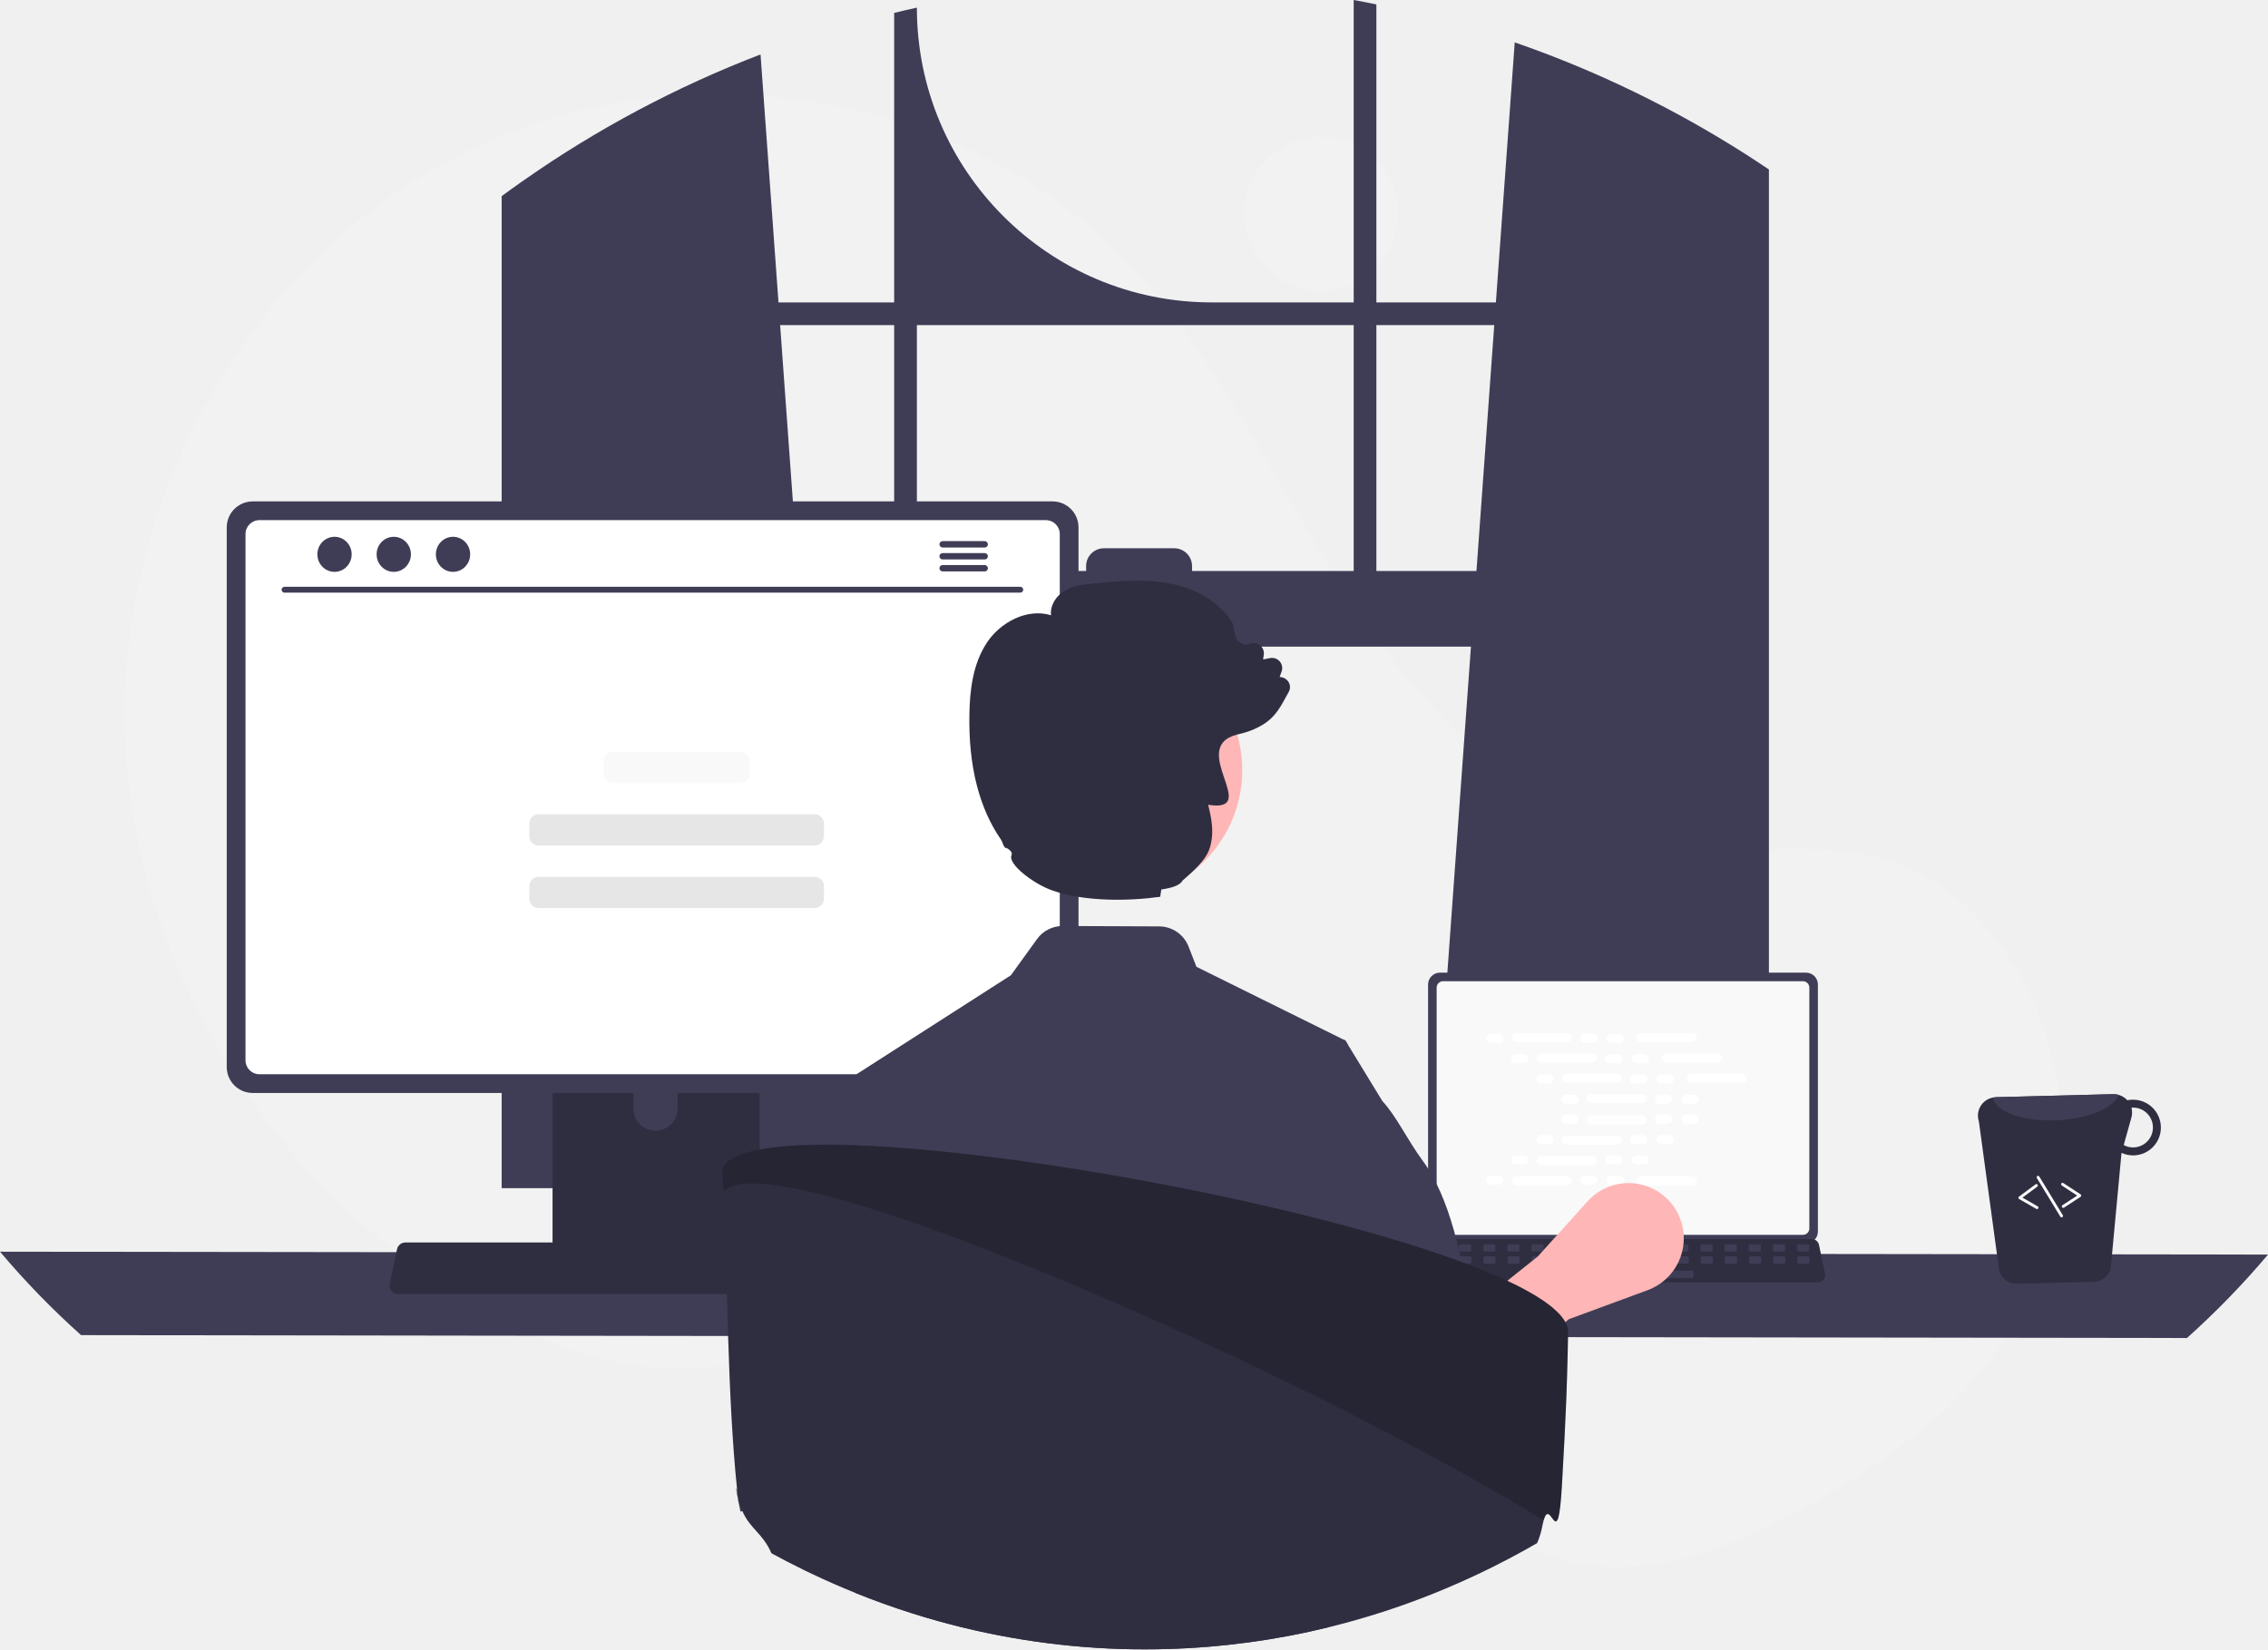
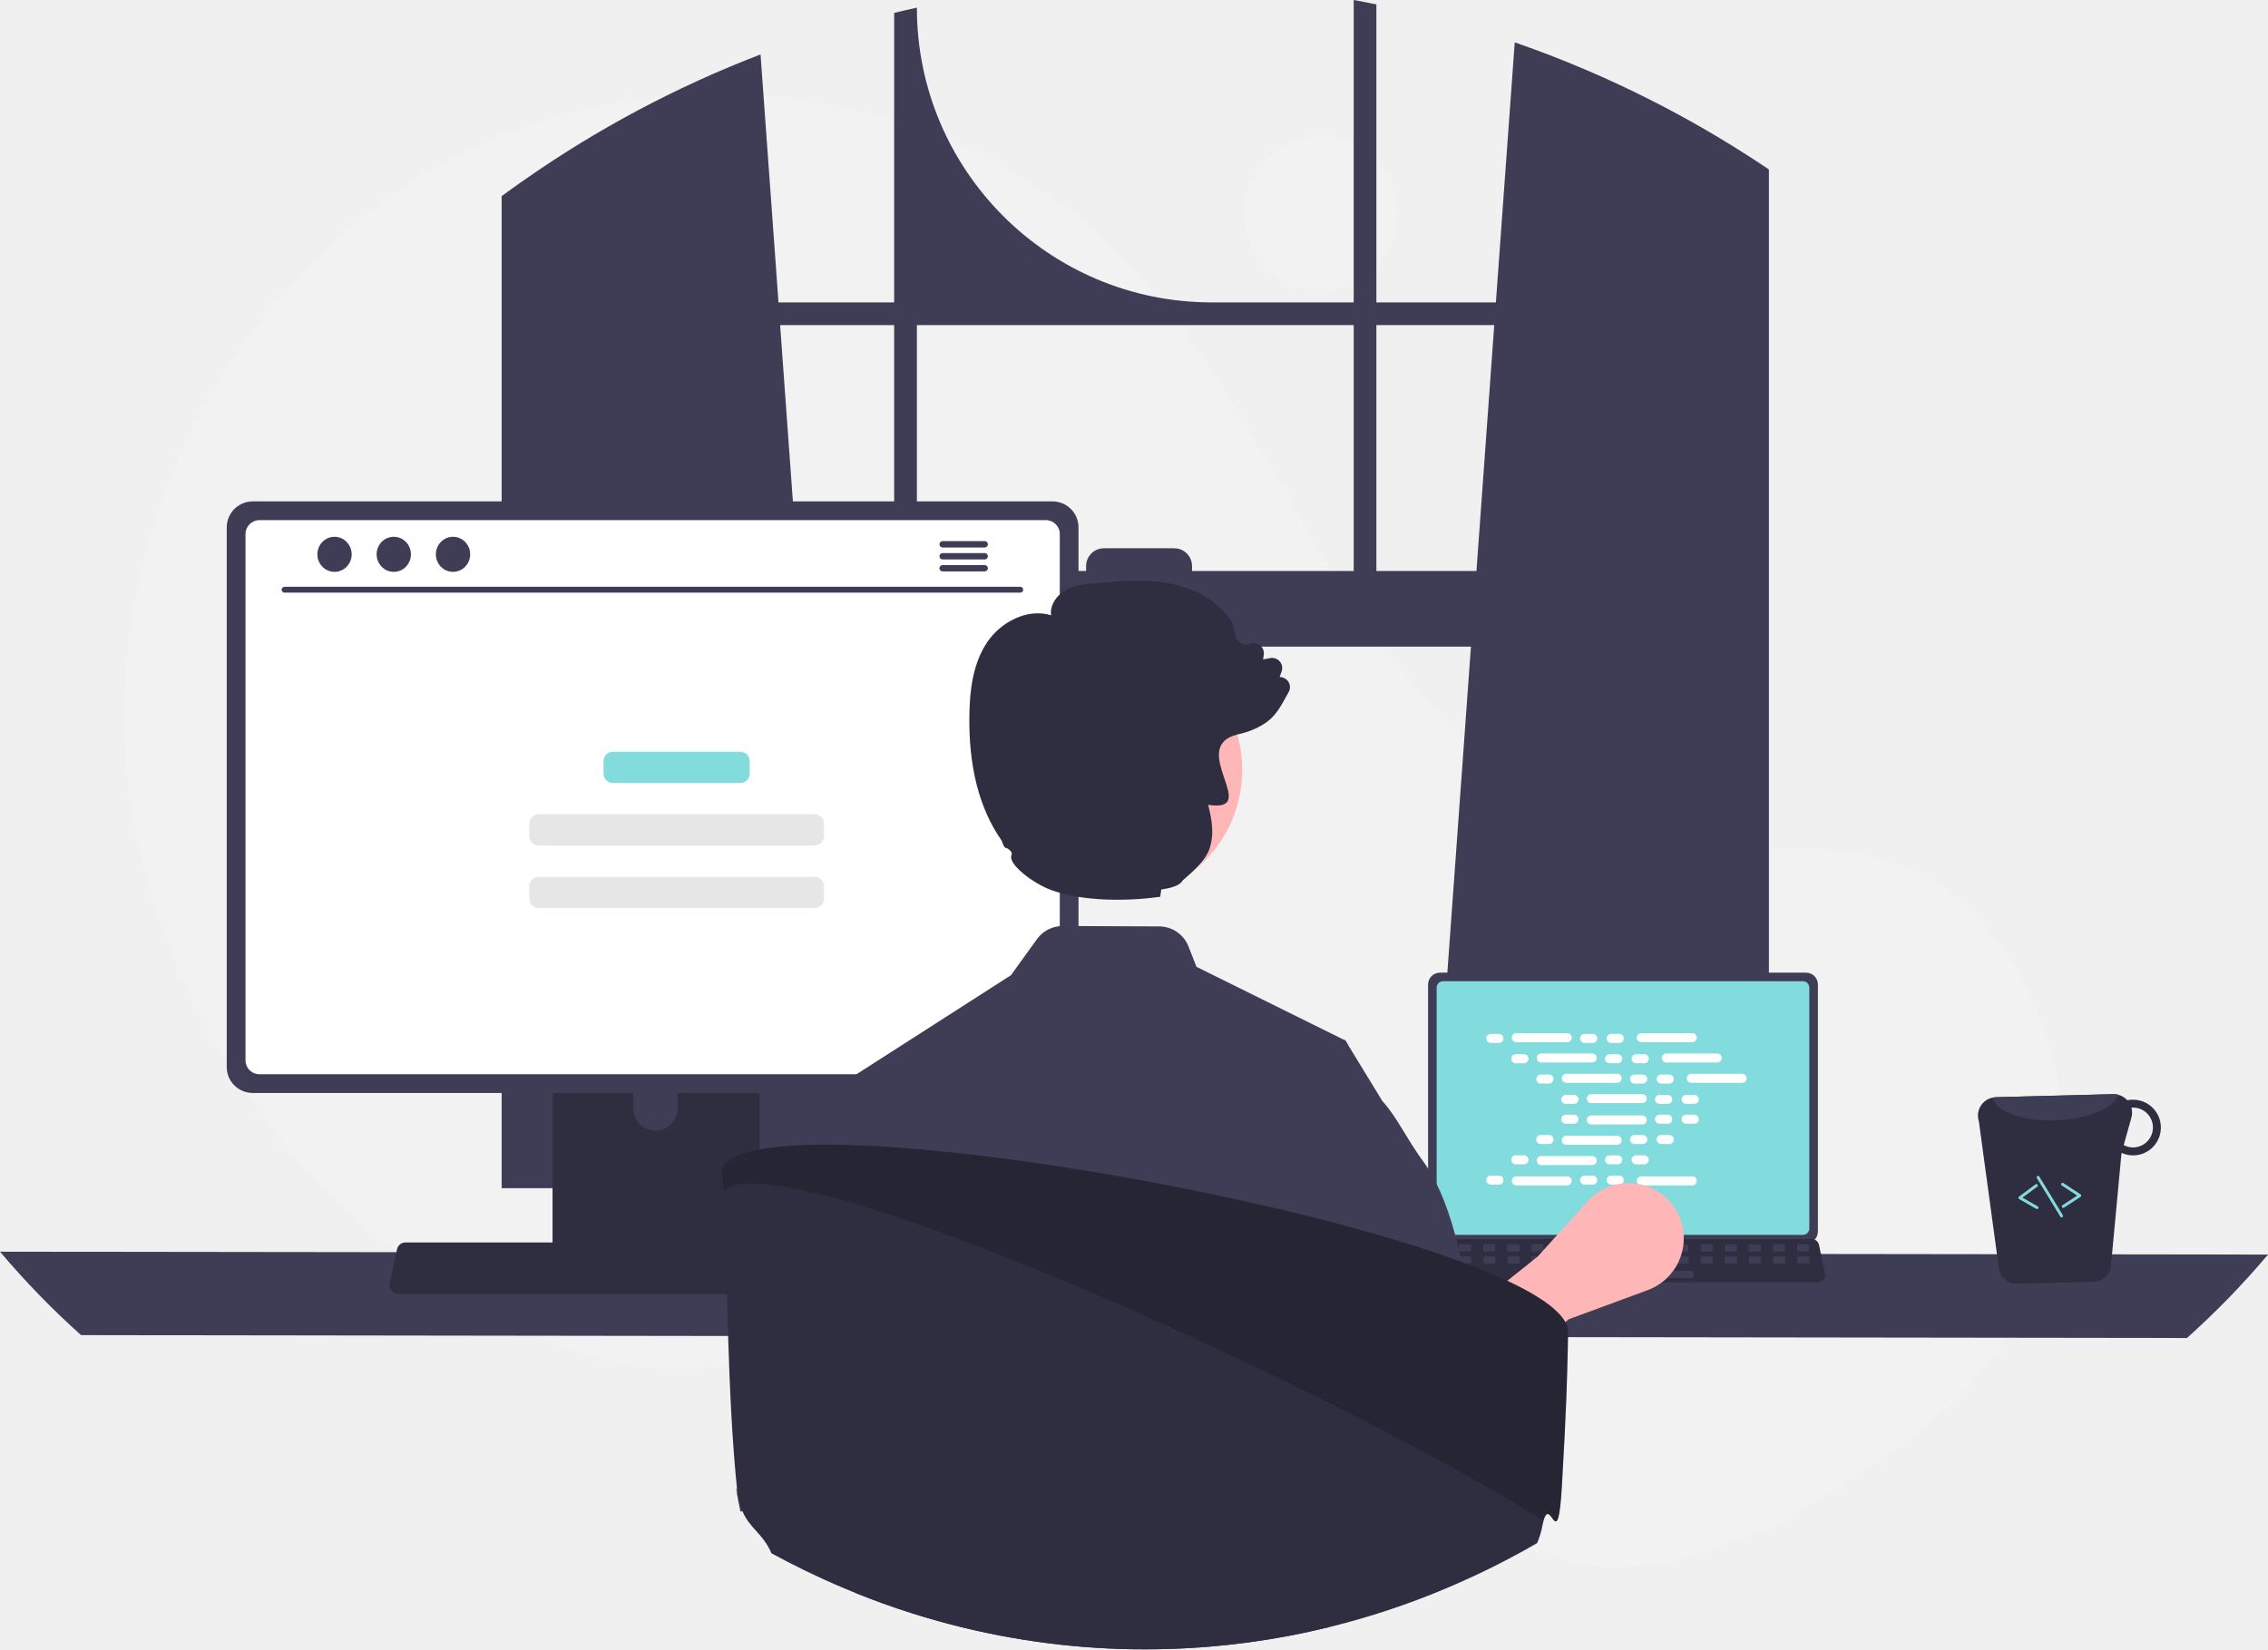
<svg xmlns="http://www.w3.org/2000/svg" data-name="Layer 1" width="786.82" height="572.258" viewBox="0 0 786.82 572.258">
  <circle cx="458.321" cy="74.182" r="26.701" fill="#f2f2f2" />
  <path d="M872.038,661.023c39.688-30.229,58.644-81.025,46.776-129.482q-.442-1.806-.934-3.604c-7.867-28.763-27.332-56.101-55.7-65.291-23.82-7.717-49.82-1.783-74.669-4.851-48.781-6.024-86.601-45.494-113.211-86.819-26.611-41.325-47.062-87.583-82.422-121.724-58.285-56.275-153.362-68.391-225.627-31.76C293.987,254.121,247.955,335.391,249.918,416.386c1.963,80.995,50.046,158.432,119.875,199.517,25.652,15.093,55.321,25.785,84.848,22.044,25.62-3.246,48.899-17.013,74.399-21.1,40.091-6.426,79.927,11.701,114.603,32.824,34.676,21.123,68.17,46.16,107.574,55.952C789.478,715.131,836.881,687.801,872.038,661.023Z" transform="translate(-206.59 -163.8711)" fill="#f2f2f2" />
  <path d="M815.016,219.191c-.87-.58-1.75-1.13-2.62-1.69a380.24,380.24,0,0,0-80.31-38.93l-6.54,90.22h-41.46v-103.39c-2.61-.54-5.24-1.05-7.87-1.53v104.92H626.946A102.27,102.27,0,0,1,524.676,166.521v-0c-2.64.57-5.26,1.18-7.88,1.83v100.44h-40.13l-6.23-86.03a380.858,380.858,0,0,0-81.94,43.53c-.44.3-.88.61-1.31.91-2.21,1.55-4.39,3.13-6.56,4.73v344.19h118.27l-2.09-28.95-11.5-158.95h231.59l-11.5,158.95-2.09,28.95h116.96v-353.45Q817.656,220.901,815.016,219.191Zm-298.22,142.78h-33.39l-6.17-85.3h39.56Zm159.42,0h-56.08v-1.69a6.18,6.18,0,0,0-6.19-6.18h-24.38a6.178,6.178,0,0,0-6.18,6.18v1.69h-58.71v-85.3h151.54Zm7.87,0v-85.3h40.89l-6.17,85.3Z" transform="translate(-206.59 -163.8711)" fill="#3f3d56" />
  <path d="M206.59,598.162a289.003,289.003,0,0,0,28.12,28.95l730.58,1a289.003,289.003,0,0,0,28.12-28.95Z" transform="translate(-206.59 -163.8711)" fill="#3f3d56" />
  <path d="M702.02,505.462v85.704a4.122,4.122,0,0,0,4.119,4.119H833.143a4.122,4.122,0,0,0,4.119-4.119v-85.704a4.124,4.124,0,0,0-4.119-4.115H706.139A4.124,4.124,0,0,0,702.02,505.462Z" transform="translate(-206.59 -163.8711)" fill="#3f3d56" />
-   <path d="M704.999,506.529V590.109a2.205,2.205,0,0,0,2.201,2.201H832.086a2.205,2.205,0,0,0,2.201-2.201V506.529a2.206,2.206,0,0,0-2.201-2.206H707.201A2.206,2.206,0,0,0,704.999,506.529Z" transform="translate(-206.59 -163.8711)" fill="#f9f9f9" />
+   <path d="M704.999,506.529V590.109a2.205,2.205,0,0,0,2.201,2.201H832.086a2.205,2.205,0,0,0,2.201-2.201V506.529a2.206,2.206,0,0,0-2.201-2.206H707.201A2.206,2.206,0,0,0,704.999,506.529Z" transform="translate(-206.59 -163.8711)" fill="#82dbdd" />
  <path d="M699.364,607.881a2.47,2.47,0,0,0,1.943.93H837.299a2.502,2.502,0,0,0,2.446-3.016l-2.111-10.027a2.507,2.507,0,0,0-1.558-1.818,2.425,2.425,0,0,0-.888-.168H703.41a2.424,2.424,0,0,0-.888.168,2.507,2.507,0,0,0-1.558,1.818l-2.111,10.027A2.501,2.501,0,0,0,699.364,607.881Z" transform="translate(-206.59 -163.8711)" fill="#2f2e41" />
  <rect x="830.034" y="595.588" width="4.188" height="2.513" rx="0.488" transform="translate(1457.666 1029.819) rotate(-180)" fill="#3f3d56" />
  <rect x="821.657" y="595.588" width="4.188" height="2.513" rx="0.488" transform="translate(1440.912 1029.819) rotate(-180)" fill="#3f3d56" />
  <rect x="813.28" y="595.588" width="4.188" height="2.513" rx="0.488" transform="translate(1424.158 1029.819) rotate(-180)" fill="#3f3d56" />
  <rect x="804.903" y="595.588" width="4.188" height="2.513" rx="0.488" transform="translate(1407.404 1029.819) rotate(-180)" fill="#3f3d56" />
  <rect x="796.526" y="595.588" width="4.188" height="2.513" rx="0.488" transform="translate(1390.65 1029.819) rotate(-180)" fill="#3f3d56" />
  <rect x="788.149" y="595.588" width="4.188" height="2.513" rx="0.488" transform="translate(1373.896 1029.819) rotate(-180)" fill="#3f3d56" />
  <rect x="779.772" y="595.588" width="4.188" height="2.513" rx="0.488" transform="translate(1357.142 1029.819) rotate(-180)" fill="#3f3d56" />
  <rect x="771.395" y="595.588" width="4.188" height="2.513" rx="0.488" transform="translate(1340.388 1029.819) rotate(-180)" fill="#3f3d56" />
  <rect x="763.018" y="595.588" width="4.188" height="2.513" rx="0.488" transform="translate(1323.634 1029.819) rotate(-180)" fill="#3f3d56" />
  <rect x="754.641" y="595.588" width="4.188" height="2.513" rx="0.488" transform="translate(1306.88 1029.819) rotate(-180)" fill="#3f3d56" />
  <rect x="746.264" y="595.588" width="4.188" height="2.513" rx="0.488" transform="translate(1290.126 1029.819) rotate(-180)" fill="#3f3d56" />
  <rect x="737.887" y="595.588" width="4.188" height="2.513" rx="0.488" transform="translate(1273.372 1029.819) rotate(-180)" fill="#3f3d56" />
  <rect x="729.51" y="595.588" width="4.188" height="2.513" rx="0.488" transform="translate(1256.618 1029.819) rotate(-180)" fill="#3f3d56" />
  <rect x="721.133" y="595.588" width="4.188" height="2.513" rx="0.488" transform="translate(1239.865 1029.819) rotate(-180)" fill="#3f3d56" />
  <rect x="712.756" y="595.588" width="4.188" height="2.513" rx="0.488" transform="translate(1223.111 1029.819) rotate(-180)" fill="#3f3d56" />
  <rect x="704.379" y="595.588" width="4.188" height="2.513" rx="0.488" transform="translate(1206.357 1029.819) rotate(-180)" fill="#3f3d56" />
  <rect x="830.133" y="599.777" width="4.188" height="2.513" rx="0.488" transform="translate(1457.864 1038.196) rotate(-180)" fill="#3f3d56" />
  <rect x="821.756" y="599.777" width="4.188" height="2.513" rx="0.488" transform="translate(1441.11 1038.196) rotate(-180)" fill="#3f3d56" />
  <rect x="813.379" y="599.777" width="4.188" height="2.513" rx="0.488" transform="translate(1424.356 1038.196) rotate(-180)" fill="#3f3d56" />
  <rect x="805.002" y="599.777" width="4.188" height="2.513" rx="0.488" transform="translate(1407.602 1038.196) rotate(-180)" fill="#3f3d56" />
  <rect x="796.625" y="599.777" width="4.188" height="2.513" rx="0.488" transform="translate(1390.848 1038.196) rotate(-180)" fill="#3f3d56" />
  <rect x="788.248" y="599.777" width="4.188" height="2.513" rx="0.488" transform="translate(1374.094 1038.196) rotate(-180)" fill="#3f3d56" />
  <rect x="779.871" y="599.777" width="4.188" height="2.513" rx="0.488" transform="translate(1357.34 1038.196) rotate(-180)" fill="#3f3d56" />
  <rect x="771.494" y="599.777" width="4.188" height="2.513" rx="0.488" transform="translate(1340.586 1038.196) rotate(-180)" fill="#3f3d56" />
  <rect x="763.117" y="599.777" width="4.188" height="2.513" rx="0.488" transform="translate(1323.832 1038.196) rotate(-180)" fill="#3f3d56" />
  <rect x="754.74" y="599.777" width="4.188" height="2.513" rx="0.488" transform="translate(1307.078 1038.196) rotate(-180)" fill="#3f3d56" />
  <rect x="746.363" y="599.777" width="4.188" height="2.513" rx="0.488" transform="translate(1290.324 1038.196) rotate(-180)" fill="#3f3d56" />
  <rect x="737.986" y="599.777" width="4.188" height="2.513" rx="0.488" transform="translate(1273.57 1038.196) rotate(-180)" fill="#3f3d56" />
  <rect x="729.609" y="599.777" width="4.188" height="2.513" rx="0.488" transform="translate(1256.816 1038.196) rotate(-180)" fill="#3f3d56" />
  <rect x="721.232" y="599.777" width="4.188" height="2.513" rx="0.488" transform="translate(1240.062 1038.196) rotate(-180)" fill="#3f3d56" />
  <rect x="712.855" y="599.777" width="4.188" height="2.513" rx="0.488" transform="translate(1223.309 1038.196) rotate(-180)" fill="#3f3d56" />
  <rect x="704.478" y="599.777" width="4.188" height="2.513" rx="0.488" transform="translate(1206.555 1038.196) rotate(-180)" fill="#3f3d56" />
  <rect x="760.604" y="604.803" width="33.508" height="2.513" rx="0.488" transform="translate(1348.126 1048.248) rotate(-180)" fill="#3f3d56" />
  <rect x="515.631" y="358.737" width="5.966" height="3.122" rx="1.561" fill="#fff" />
  <rect x="548.154" y="358.737" width="5.966" height="3.122" rx="1.561" fill="#fff" />
  <rect x="557.369" y="358.737" width="5.966" height="3.122" rx="1.561" fill="#fff" />
  <rect x="524.477" y="358.477" width="20.796" height="3.122" rx="1.561" fill="#fff" />
  <rect x="567.841" y="358.477" width="20.796" height="3.122" rx="1.561" fill="#fff" />
  <rect x="524.304" y="365.784" width="5.966" height="3.122" rx="1.561" fill="#fff" />
  <rect x="556.827" y="365.784" width="5.966" height="3.122" rx="1.561" fill="#fff" />
  <rect x="566.042" y="365.784" width="5.966" height="3.122" rx="1.561" fill="#fff" />
  <rect x="533.15" y="365.523" width="20.796" height="3.122" rx="1.561" fill="#fff" />
  <rect x="576.514" y="365.523" width="20.796" height="3.122" rx="1.561" fill="#fff" />
  <rect x="532.977" y="372.83" width="5.966" height="3.122" rx="1.561" fill="#fff" />
  <rect x="565.5" y="372.83" width="5.966" height="3.122" rx="1.561" fill="#fff" />
  <rect x="574.715" y="372.83" width="5.966" height="3.122" rx="1.561" fill="#fff" />
  <rect x="541.823" y="372.57" width="20.796" height="3.122" rx="1.561" fill="#fff" />
  <rect x="585.187" y="372.57" width="20.796" height="3.122" rx="1.561" fill="#fff" />
  <rect x="541.649" y="379.877" width="5.966" height="3.122" rx="1.561" fill="#fff" />
  <rect x="574.172" y="379.877" width="5.966" height="3.122" rx="1.561" fill="#fff" />
  <rect x="583.387" y="379.877" width="5.966" height="3.122" rx="1.561" fill="#fff" />
  <rect x="550.496" y="379.617" width="20.796" height="3.122" rx="1.561" fill="#fff" />
  <rect x="548.154" y="407.898" width="5.966" height="3.122" rx="1.561" fill="#fff" />
  <rect x="557.369" y="407.898" width="5.966" height="3.122" rx="1.561" fill="#fff" />
  <rect x="567.841" y="408.158" width="20.796" height="3.122" rx="1.561" fill="#fff" />
  <rect x="515.631" y="407.898" width="5.966" height="3.122" rx="1.561" fill="#fff" />
  <rect x="524.477" y="408.158" width="20.796" height="3.122" rx="1.561" fill="#fff" />
  <rect x="524.304" y="400.851" width="5.966" height="3.122" rx="1.561" fill="#fff" />
  <rect x="556.827" y="400.851" width="5.966" height="3.122" rx="1.561" fill="#fff" />
  <rect x="566.042" y="400.851" width="5.966" height="3.122" rx="1.561" fill="#fff" />
  <rect x="533.15" y="401.111" width="20.796" height="3.122" rx="1.561" fill="#fff" />
  <rect x="532.977" y="393.804" width="5.966" height="3.122" rx="1.561" fill="#fff" />
  <rect x="565.5" y="393.804" width="5.966" height="3.122" rx="1.561" fill="#fff" />
  <rect x="574.715" y="393.804" width="5.966" height="3.122" rx="1.561" fill="#fff" />
  <rect x="541.823" y="394.064" width="20.796" height="3.122" rx="1.561" fill="#fff" />
  <rect x="541.649" y="386.758" width="5.966" height="3.122" rx="1.561" fill="#fff" />
  <rect x="574.172" y="386.758" width="5.966" height="3.122" rx="1.561" fill="#fff" />
  <rect x="583.387" y="386.758" width="5.966" height="3.122" rx="1.561" fill="#fff" />
  <rect x="550.496" y="387.018" width="20.796" height="3.122" rx="1.561" fill="#fff" />
  <path d="M711.507,654.353l-13.35-21.102,41.902-33.403,17.295-19.161a19.161,19.161,0,0,1,32.418,6.828h0a19.161,19.161,0,0,1-11.57,23.991l-27.349,10.075Z" transform="translate(-206.59 -163.8711)" fill="#ffb6b6" />
  <path d="M398.28,501.352v102.56h71.85v-102.56a3.448,3.448,0,0,0-2.43-3.3,3.175,3.175,0,0,0-1.03-.16H401.75A3.463,3.463,0,0,0,398.28,501.352Zm28.04,35.24a7.67,7.67,0,0,1,15.34,0v11.9a7.67,7.67,0,0,1-15.34,0Z" transform="translate(-206.59 -163.8711)" fill="#2f2e41" />
  <path d="M398.06,600.632v9.89a1.946,1.946,0,0,0,1.93,1.94h68.43a1.94,1.94,0,0,0,1.93-1.94v-9.89Z" transform="translate(-206.59 -163.8711)" fill="#3f3d56" />
  <path d="M285.25,346.832V534.092a9.007,9.007,0,0,0,9,9h277.5a9.007,9.007,0,0,0,9-9V346.832a9.011,9.011,0,0,0-9-8.99H294.25A9.012,9.012,0,0,0,285.25,346.832Z" transform="translate(-206.59 -163.8711)" fill="#3f3d56" />
  <path d="M291.76,349.162v182.62a4.818,4.818,0,0,0,4.81,4.81H569.44a4.818,4.818,0,0,0,4.81-4.81v-182.62a4.82,4.82,0,0,0-4.81-4.82H296.57A4.821,4.821,0,0,0,291.76,349.162Z" transform="translate(-206.59 -163.8711)" fill="#fff" />
  <path d="M342.4,611.792a2.948,2.948,0,0,0,2.32,1.11h162.34a2.987,2.987,0,0,0,2.92-3.6l-2.52-11.97a2.993,2.993,0,0,0-1.86-2.17,2.895,2.895,0,0,0-1.06-.2H347.23a2.894,2.894,0,0,0-1.06.2,2.992,2.992,0,0,0-1.86,2.17l-2.52,11.97A2.985,2.985,0,0,0,342.4,611.792Z" transform="translate(-206.59 -163.8711)" fill="#2f2e41" />
  <path d="M560.585,369.499H305.261a1.016,1.016,0,0,1,0-2.031H560.585a1.016,1.016,0,0,1,0,2.031Z" transform="translate(-206.59 -163.8711)" fill="#3f3d56" />
  <ellipse cx="116.051" cy="192.33" rx="5.95" ry="6.083" fill="#3f3d56" />
  <ellipse cx="136.607" cy="192.33" rx="5.95" ry="6.083" fill="#3f3d56" />
  <ellipse cx="157.163" cy="192.33" rx="5.95" ry="6.083" fill="#3f3d56" />
  <path d="M548.206,351.622h-14.6a1.105,1.105,0,0,0,0,2.21h14.6a1.105,1.105,0,0,0,0-2.21Z" transform="translate(-206.59 -163.8711)" fill="#3f3d56" />
  <path d="M548.206,355.772h-14.6a1.105,1.105,0,0,0,0,2.21h14.6a1.105,1.105,0,0,0,0-2.21Z" transform="translate(-206.59 -163.8711)" fill="#3f3d56" />
  <path d="M548.206,359.922h-14.6a1.105,1.105,0,0,0,0,2.21h14.6a1.105,1.105,0,0,0,0-2.21Z" transform="translate(-206.59 -163.8711)" fill="#3f3d56" />
  <path d="M900.186,604.972a6.416,6.416,0,0,0,6.183,4.331l26.492-.682a6.329,6.329,0,0,0,5.981-4.657l3.749-40.087a9.794,9.794,0,0,0,4.238.871,9.661,9.661,0,1,0-.485-19.317,8.184,8.184,0,0,0-1.736.181,6.548,6.548,0,0,0-4.874-2.103l-40.751,1.052a5.853,5.853,0,0,0-1.005.125,6.365,6.365,0,0,0-4.873,8.265Zm43.173-43.817,2.668-9.553a6.506,6.506,0,0,0,.02-3.375c.129-0.0.244-.062.373-.062a6.91,6.91,0,0,1,.324,13.817A6.505,6.505,0,0,1,943.359,561.156Z" transform="translate(-206.59 -163.8711)" fill="#2f2e41" />
  <path d="M897.978,544.686c.868,4.964,10.629,8.454,22.366,7.847,10.793-.497,19.617-4.287,21.234-8.778a6.025,6.025,0,0,0-1.844-.246l-40.751,1.052A5.853,5.853,0,0,0,897.978,544.686Z" transform="translate(-206.59 -163.8711)" fill="#3f3d56" />
-   <path d="M922.494,582.944a.497.497,0,0,0,.151-.066l5.753-3.766a.499.499,0,0,0,0-.836l-5.98-3.917a.5.5,0,1,0-.548.836l5.341,3.498-5.114,3.348a.5.5,0,0,0,.396.903Z" transform="translate(-206.59 -163.8711)" fill="#f9f9f9" />
-   <path d="M913.408,583.363a.5.5,0,0,0,.126-.918l-5.303-3.04,5.126-3.807a.5.5,0,1,0-.596-.802l-5.739,4.263a.5.5,0,0,0,.049.835l5.965,3.42A.5.5,0,0,0,913.408,583.363Z" transform="translate(-206.59 -163.8711)" fill="#f9f9f9" />
-   <path d="M921.922,586.244a.482.482,0,0,0,.137-.058.5.5,0,0,0,.168-.687l-8.155-13.408a.5.5,0,0,0-.854.521l8.155,13.408A.5.5,0,0,0,921.922,586.244Z" transform="translate(-206.59 -163.8711)" fill="#f9f9f9" />
-   <rect x="209.385" y="260.827" width="50.719" height="10.846" rx="3.264" fill="#f9f9f9" />
+   <path d="M922.494,582.944a.497.497,0,0,0,.151-.066l5.753-3.766a.499.499,0,0,0,0-.836l-5.98-3.917a.5.5,0,1,0-.548.836l5.341,3.498-5.114,3.348a.5.5,0,0,0,.396.903Z" transform="translate(-206.59 -163.8711)" fill="#82dbdd" />
+   <path d="M913.408,583.363a.5.5,0,0,0,.126-.918l-5.303-3.04,5.126-3.807a.5.5,0,1,0-.596-.802l-5.739,4.263a.5.5,0,0,0,.049.835l5.965,3.42A.5.5,0,0,0,913.408,583.363Z" transform="translate(-206.59 -163.8711)" fill="#82dbdd" />
+   <path d="M921.922,586.244a.482.482,0,0,0,.137-.058.5.5,0,0,0,.168-.687l-8.155-13.408a.5.5,0,0,0-.854.521l8.155,13.408A.5.5,0,0,0,921.922,586.244Z" transform="translate(-206.59 -163.8711)" fill="#82dbdd" />
+   <rect x="209.385" y="260.827" width="50.719" height="10.846" rx="3.264" fill="#82dbdd" />
  <rect x="183.626" y="282.519" width="102.236" height="10.846" rx="3.264" fill="#e6e6e6" />
  <rect x="183.626" y="304.21" width="102.236" height="10.846" rx="3.264" fill="#e6e6e6" />
  <path d="M497.301,540.717l.217.684.011.023,6.525,19.838,7.506,22.861,14.123,42.961.137,6.673v.023l1.049,53.684-2.909,7.278,3.274,11.932s-1.506-18.037-9.582-7.679c-4.574,5.886-9.925,11.91-14.317,17.556q9.6,3.884,19.507,7.027c1.426.456,2.863.89,4.301,1.323q.462.137.924.274a266.863,266.863,0,0,0,67.351,10.826c1.186.034,2.35.057,3.479.08.399.011.787.023,1.175.023,1.278.011,2.544.023,3.822.023q3.867,0,7.7-.114a266.853,266.853,0,0,0,56.091-7.586c-.125-7.586-.468-16.45-.958-25.918-.228-4.643-5.35-9.674-5.658-14.533-.217-3.65,4.381-7.084,4.141-10.792-1.551-22.827-3.491-14.064-4.928-30.229q-.222-2.379-.411-4.552c-.924-10.381-1.563-16.872-1.563-16.872l6.137-38.683,9.639-60.734-.742-1.221-.833-.411-50.844-25.165-2.761-7.073a10.979,10.979,0,0,0-10.141-6.947l-33.493-.137a10.931,10.931,0,0,0-8.909,4.529l-9.069,12.56Z" transform="translate(-206.59 -163.8711)" fill="#3f3d56" />
  <path d="M533.407,617.525,525.82,633.758l-5.179,11.088-8.909,46.646-4.46,4.734L503.45,679.467l-39.998,8.881c-1.312-7.29-.351.247-1.161-7.75.228-.228.468-.456.707-.685.639-.593,1.175-1.152,1.164-1.688-.456-27.584.913-74.526,12.343-102.966a60.053,60.053,0,0,1,7.027-13.107c.228-.308.445-.616.662-.924,5.27-7.381,8.601-14.647,13.324-19.815v-.011a.53.53,0,0,0,.08-.08.157.157,0,0,0,.046-.034l32.443-17.203,1.392,39.105.992,28.109Z" transform="translate(-206.59 -163.8711)" fill="#3f3d56" />
  <path d="M650.391,622.135l9.476,20.275,3.307,7.061,8.907,46.642,4.446,4.723,3.83-16.755,1.8-.369,32.459-6.722,9.461,30.046a17.984,17.984,0,0,0-3.261-22.506c-.646-.585-1.184-1.154-1.169-1.692.538-32.443-1.446-91.684-19.367-116.066-5.692-7.738-9.107-15.445-14.076-20.829-.015-.015-.015-.031-.031-.031L674.081,526.114l-.738-1.215-.831-.415Z" transform="translate(-206.59 -163.8711)" fill="#3f3d56" />
  <circle id="a657ec4b-47ce-4d2a-9c58-81a811696ca9" data-name="Ellipse 5" cx="386.397" cy="267.201" r="44.558" fill="#ffb6b6" />
  <path d="M653.212,399.948a3.759,3.759,0,0,0-2.69-1.19l.67-1.86a3.528,3.528,0,0,0-3.96-4.7l-2.44.47.23-1.63a3.534,3.534,0,0,0-4.73-3.82,3.766,3.766,0,0,1-3.24-.23,3.846,3.846,0,0,1-1.92-2.61l-.85-4.1-.09-.22c-4.14-6.9-12.1-11.92-21.84-13.76-8.67-1.65-17.56-.81-26.13-.02-3.4.32-7.24.68-10.44,2.64-2.72,1.68-5.02,5.04-4.55,8.43-8.45-2.59-17.51,2.58-22,9.1-5.32,7.76-6.19,17.48-6.33,25.08-.38,17.98,3.33,32.69,11,43.73.56.8.7,2.47,1.81,3.03l-.23-.37c1.24.62,2.5,1.62,2.03,2.69-1.35,3.08,7.62,9.89,13.94,12.14,11.53,4.11,26.86,3.76,37.64,2.28l.38-2.55c3.89-.53,6.63-1.54,7.4-3.12,1.36-1.16,2.52-2.2,3.53-3.16l.01-.01c.02-.02.06-.05.08-.07,4.87-4.67,6-7.33,6.51-11.38.49-3.97-.38-8-1.27-11.63,18.74,2.9-7.38-19.96,10.08-24.38a5.434,5.434,0,0,1,.61-.15c.51-.12,1.02-.24,1.51-.38a26.448,26.448,0,0,0,6.72-2.87c4.88-2.97,6.49-6.91,9.01-11.35A3.427,3.427,0,0,0,653.212,399.948Z" transform="translate(-206.59 -163.8711)" fill="#2f2e41" />
  <path d="M750.582,625.308c-.01,1.75-.03,4.2-.11,7.23q-.015.63-.03,1.29c-.13,5.57-.26,10.24-.47,15.43-.01.36-.02.71-.04,1.07-.28,7.24-.72,15.67-1.48,29.02-1.41,24.66-3.87,3.39-6.34,12.04-.12.43-.25.94-.37,1.54a27.916,27.916,0,0,1-1.88,6.33c-1.31.78-2.66,1.53-3.99,2.28-3.79,2.11-7.64,4.14-11.52,6.07-2.18,1.08-4.37,2.14-6.57,3.16-.35.16-.69.32-1.03.47a270.887,270.887,0,0,1-34.75,13.26c-2.32.7-4.63,1.38-6.97,2.01-2.44.68-4.88,1.32-7.35,1.92a266.893,266.893,0,0,1-56.09,7.59c-2.55.08-5.12.11-7.7.11-1.28,0-2.54-.01-3.82-.02-.39,0-.78-.01-1.17-.02-1.13-.03-2.3-.05-3.48-.08a266.663,266.663,0,0,1-67.35-10.83l-.93-.27c-1.44-.44-2.87-.87-4.3-1.33q-9.9-3.135-19.51-7.02-7.335-2.955-14.5-6.34a.339.339,0,0,1-.12-.06c-1-.46-2.01-.94-3.01-1.43-.13-.07-.27-.14-.41-.21q-5.595-2.73-11.07-5.72c-3.07-7.05-7.39-8.4-10.07-14.6a25.874,25.874,0,0,1-1.68-5.74c0-.02-.01-.04-.01-.07.28,3.72-1.19-6.6-.01-.04-.01-.12-.02-.25-.03-.4-.03-.36-.07-.8-.13-1.35-3.43-33.49-3.21-71.79-4.7-103.35q-.15-3.06-.31-5.86c-.03-.62-.07-1.23-.11-1.83.07-.18.15-.37.24-.55a1.002,1.002,0,0,1,.07-.15,1.623,1.623,0,0,1,.1-.18c.02-.03.05-.07.07-.1a.917.917,0,0,1,.05-.1c.09-.14.19-.29.3-.43.05-.06.09-.11.14-.16a.808.808,0,0,1,.12-.14.637.637,0,0,1,.11-.13c.04-.04.08-.09.13-.14a.302.302,0,0,1,.08-.08,2.033,2.033,0,0,1,.26-.25,9.624,9.624,0,0,1,1.14-.9c.14-.09.29-.18.43-.28a19.135,19.135,0,0,1,3.17-1.52c.38-.14.76-.27,1.17-.41.15-.04.29-.09.44-.14.22-.07.44-.14.67-.19,1.14-.34,2.37-.63,3.7-.9.16-.03.33-.06.5-.1.24-.05.49-.09.74-.13.34-.06.69-.12,1.04-.18,2.97-.47,6.34-.82,10.06-1.05q.525-.03,1.05-.06c.41-.02.82-.04,1.24-.06.35-.02.71-.03,1.07-.04.35-.02.71-.03,1.08-.04,1.01-.03,2.05-.06,3.11-.08,3.02-.06,6.2-.04,9.54.03,1.55.04,3.13.08,4.75.15.11,0,.21.01.31.01,1.41.05,2.83.11,4.29.19,1.02.05,2.05.1,3.08.16.97.06,1.95.12,2.94.19.77.04,1.54.1,2.32.15.66.05,1.32.1,1.98.14l.9.06c.49.04.98.07,1.48.12,1.1.09,2.2.18,3.32.27,1.11.1,2.24.2,3.37.3s2.27.21,3.41.32c.12.01.23.02.34.03,1.04.11,2.08.21,3.13.32.24.02.49.04.73.07,1.001.101,2.022.218,3.032.326.31.033.618.066.929.1.791.086,1.572.161,2.368.254,1.05.12,2.12.23,3.16.37.81.09,1.62.18,2.43.28,1.27.15,2.56.31,3.85.48.49.06.98.12,1.47.19,3.68.46,7.4.97,11.18,1.5,5.73.81,11.55,1.69,17.41,2.64q8.805,1.425,17.71,3.01c1.5.27,3,.54,4.51.82q1.02.195,2.04.39c1.16.21,2.32.43,3.48.65,1.16.22,2.32.44,3.48.67,1.38.27,2.77.54,4.15.81,9.09,1.8,18.13,3.72,26.95,5.73,1.45.33,2.9.67,4.34,1q4.32,1.005,8.56,2.04c.78.18,1.55.37,2.32.56,1.92.48,3.84.96,5.73,1.45l.33.09c1.39.34,2.75.69,4.11,1.05q4.815,1.26,9.47,2.55,3.09.855,6.11,1.73c3.01.87,5.96,1.75,8.83,2.64.71.22,1.42.44,2.12.65,2.1.65,4.17,1.31,6.18,1.97,1.6.52,3.16,1.05,4.7,1.58q2.31.795,4.53,1.59c.95.34,1.89.7,2.83,1.04,1.35.5,2.68,1,3.98,1.5.4.15.79.31,1.18.46.25.11.49.2.73.3.47.19.95.37,1.41.56.47.18.93.37,1.39.57.45.18.91.37,1.35.56.45.18.89.37,1.33.57.37.15.73.31,1.08.47.71.31,1.42.62,2.11.94.34.16.68.31,1.02.47l.78.36c.11.06.22.11.33.16.25.12.51.25.76.37.58.27,1.15.56,1.71.83.75.38,1.48.76,2.18,1.13.71.38,1.4.76,2.06,1.13.11.06.21.12.32.18.15.08.3.17.45.25.51.29,1,.59,1.49.88.96.59,1.87,1.17,2.72,1.75.19.13.37.26.56.38.63.45,1.23.89,1.79,1.34,0,.01,0,.01.01.01.19.14.37.29.55.43.15.14.31.26.46.4.52.45,1,.88,1.44,1.32a5.667,5.667,0,0,1,.42.43,1.208,1.208,0,0,1,.16.16c.2.2.38.4.55.6a.553.553,0,0,1,.07.09c.24.28.46.56.67.84.1.14.21.28.3.42.12.17.24.35.34.52.09.14.17.29.25.43a7.257,7.257,0,0,1,.54,1.13,5.241,5.241,0,0,1,.27.82A5.844,5.844,0,0,1,750.582,625.308Z" transform="translate(-206.59 -163.8711)" fill="#2f2e41" />
  <path d="M750.582,625.308c-.01,1.75-.03,4.2-.11,7.23-.01.42-.03.85-.04,1.29-.1,4.25-.25,9.5-.46,15.43-.01.36-.02.71-.04,1.07-.28,7.24-.72,15.67-1.48,29.02-1.41,24.66-3.87,3.39-6.34,12.04-6.86-4.22-14.38-8.64-22.42-13.18q-2.175-1.23-4.39-2.47c-16.08-8.97-34.04-18.37-52.79-27.68-.74-.37-1.49-.74-2.23-1.1-42.95-21.23-89.83-41.88-127.81-55.66-7.33-2.66-14.33-5.06-20.91-7.17-13.86-4.43-25.84-7.53-35.06-8.87-9.6-1.4-16.23-.9-18.91,1.99q-.15-3.06-.31-5.86-.06-.93-.12-1.83c.062-.165.142-.322.22-.48.011-.023.019-.047.03-.07a1.002,1.002,0,0,1,.07-.15,1.623,1.623,0,0,1,.1-.18,1.06,1.06,0,0,1,.12-.2c.09-.14.19-.29.3-.43a3.483,3.483,0,0,1,.26-.3.637.637,0,0,1,.11-.13c.04-.04.08-.09.13-.14a.302.302,0,0,1,.08-.08,2.033,2.033,0,0,1,.26-.25,9.624,9.624,0,0,1,1.14-.9c.14-.09.29-.18.43-.28a19.135,19.135,0,0,1,3.17-1.52c.38-.14.76-.27,1.17-.41.15-.04.29-.09.44-.14.22-.07.44-.14.67-.19,1.14-.34,2.37-.63,3.7-.9.4-.08.82-.16,1.24-.23.34-.06.69-.12,1.04-.18,2.97-.47,6.34-.82,10.06-1.05q.525-.03,1.05-.06c.41-.02.82-.04,1.24-.06.35-.02.71-.03,1.07-.04.35-.02.71-.03,1.08-.04,1.01-.03,2.05-.06,3.11-.08,3.02-.05,6.2-.03,9.54.04,1.55.03,3.13.08,4.75.15.1,0,.21.01.31.01,1.41.04,2.84.11,4.29.18,1.02.05,2.05.1,3.08.16.97.06,1.95.12,2.94.19.77.04,1.54.1,2.32.15.66.05,1.32.1,1.98.14.79.06,1.58.12,2.38.18,1.1.09,2.2.18,3.32.27,1.11.1,2.24.2,3.37.3s2.27.21,3.41.32c.12.01.23.02.34.03,1.04.11,2.08.21,3.13.32q8.73.885,17.97,2.07,5.52.705,11.18,1.51c5.73.81,11.55,1.69,17.41,2.63q8.805,1.425,17.71,3.01c1.5.27,3,.54,4.51.82q2.76.51,5.52,1.04c1.16.22,2.32.44,3.48.67,1.38.27,2.77.54,4.15.81,9.09,1.8,18.13,3.72,26.95,5.73,1.45.33,2.9.67,4.34,1q4.32,1.005,8.56,2.04c.78.19,1.55.38,2.32.57q2.895.72,5.73,1.44v.01c.11.02.22.05.33.08,1.38.35,2.75.7,4.11,1.06q4.815,1.26,9.47,2.54c2.06.58,4.1,1.15,6.11,1.73,3.01.88,5.96,1.76,8.83,2.64.71.22,1.42.44,2.12.65q3.15.99,6.18,1.97c1.6.52,3.16,1.05,4.7,1.58q2.31.795,4.53,1.59c.96.34,1.9.69,2.83,1.03,1.36.5,2.68,1,3.98,1.51.4.15.79.31,1.18.46.73.28,1.44.57,2.14.86.47.18.93.37,1.39.57.45.18.91.37,1.35.56.45.18.89.37,1.33.57.37.15.73.31,1.08.47.71.31,1.42.62,2.11.94.34.16.68.31,1.02.47l.78.36c.11.06.22.11.33.16.85.4,1.67.8,2.47,1.2.75.38,1.48.76,2.18,1.13.83.44,1.62.87,2.38,1.31.15.08.3.17.45.25.51.29,1,.59,1.49.88.96.59,1.87,1.17,2.72,1.75.84.58,1.62,1.15,2.35,1.72,0,.01,0,.01.01.01.35.28.69.56,1.01.83.52.45,1,.88,1.44,1.32a5.667,5.667,0,0,1,.42.43,1.208,1.208,0,0,1,.16.16c.21.23.42.46.62.69.24.28.46.56.67.84.1.14.21.28.3.42.12.17.24.35.34.52.09.14.17.29.25.43a7.257,7.257,0,0,1,.54,1.13,6.053,6.053,0,0,1,.27.82A5.844,5.844,0,0,1,750.582,625.308Z" transform="translate(-206.59 -163.8711)" opacity="0.2" />
</svg>
